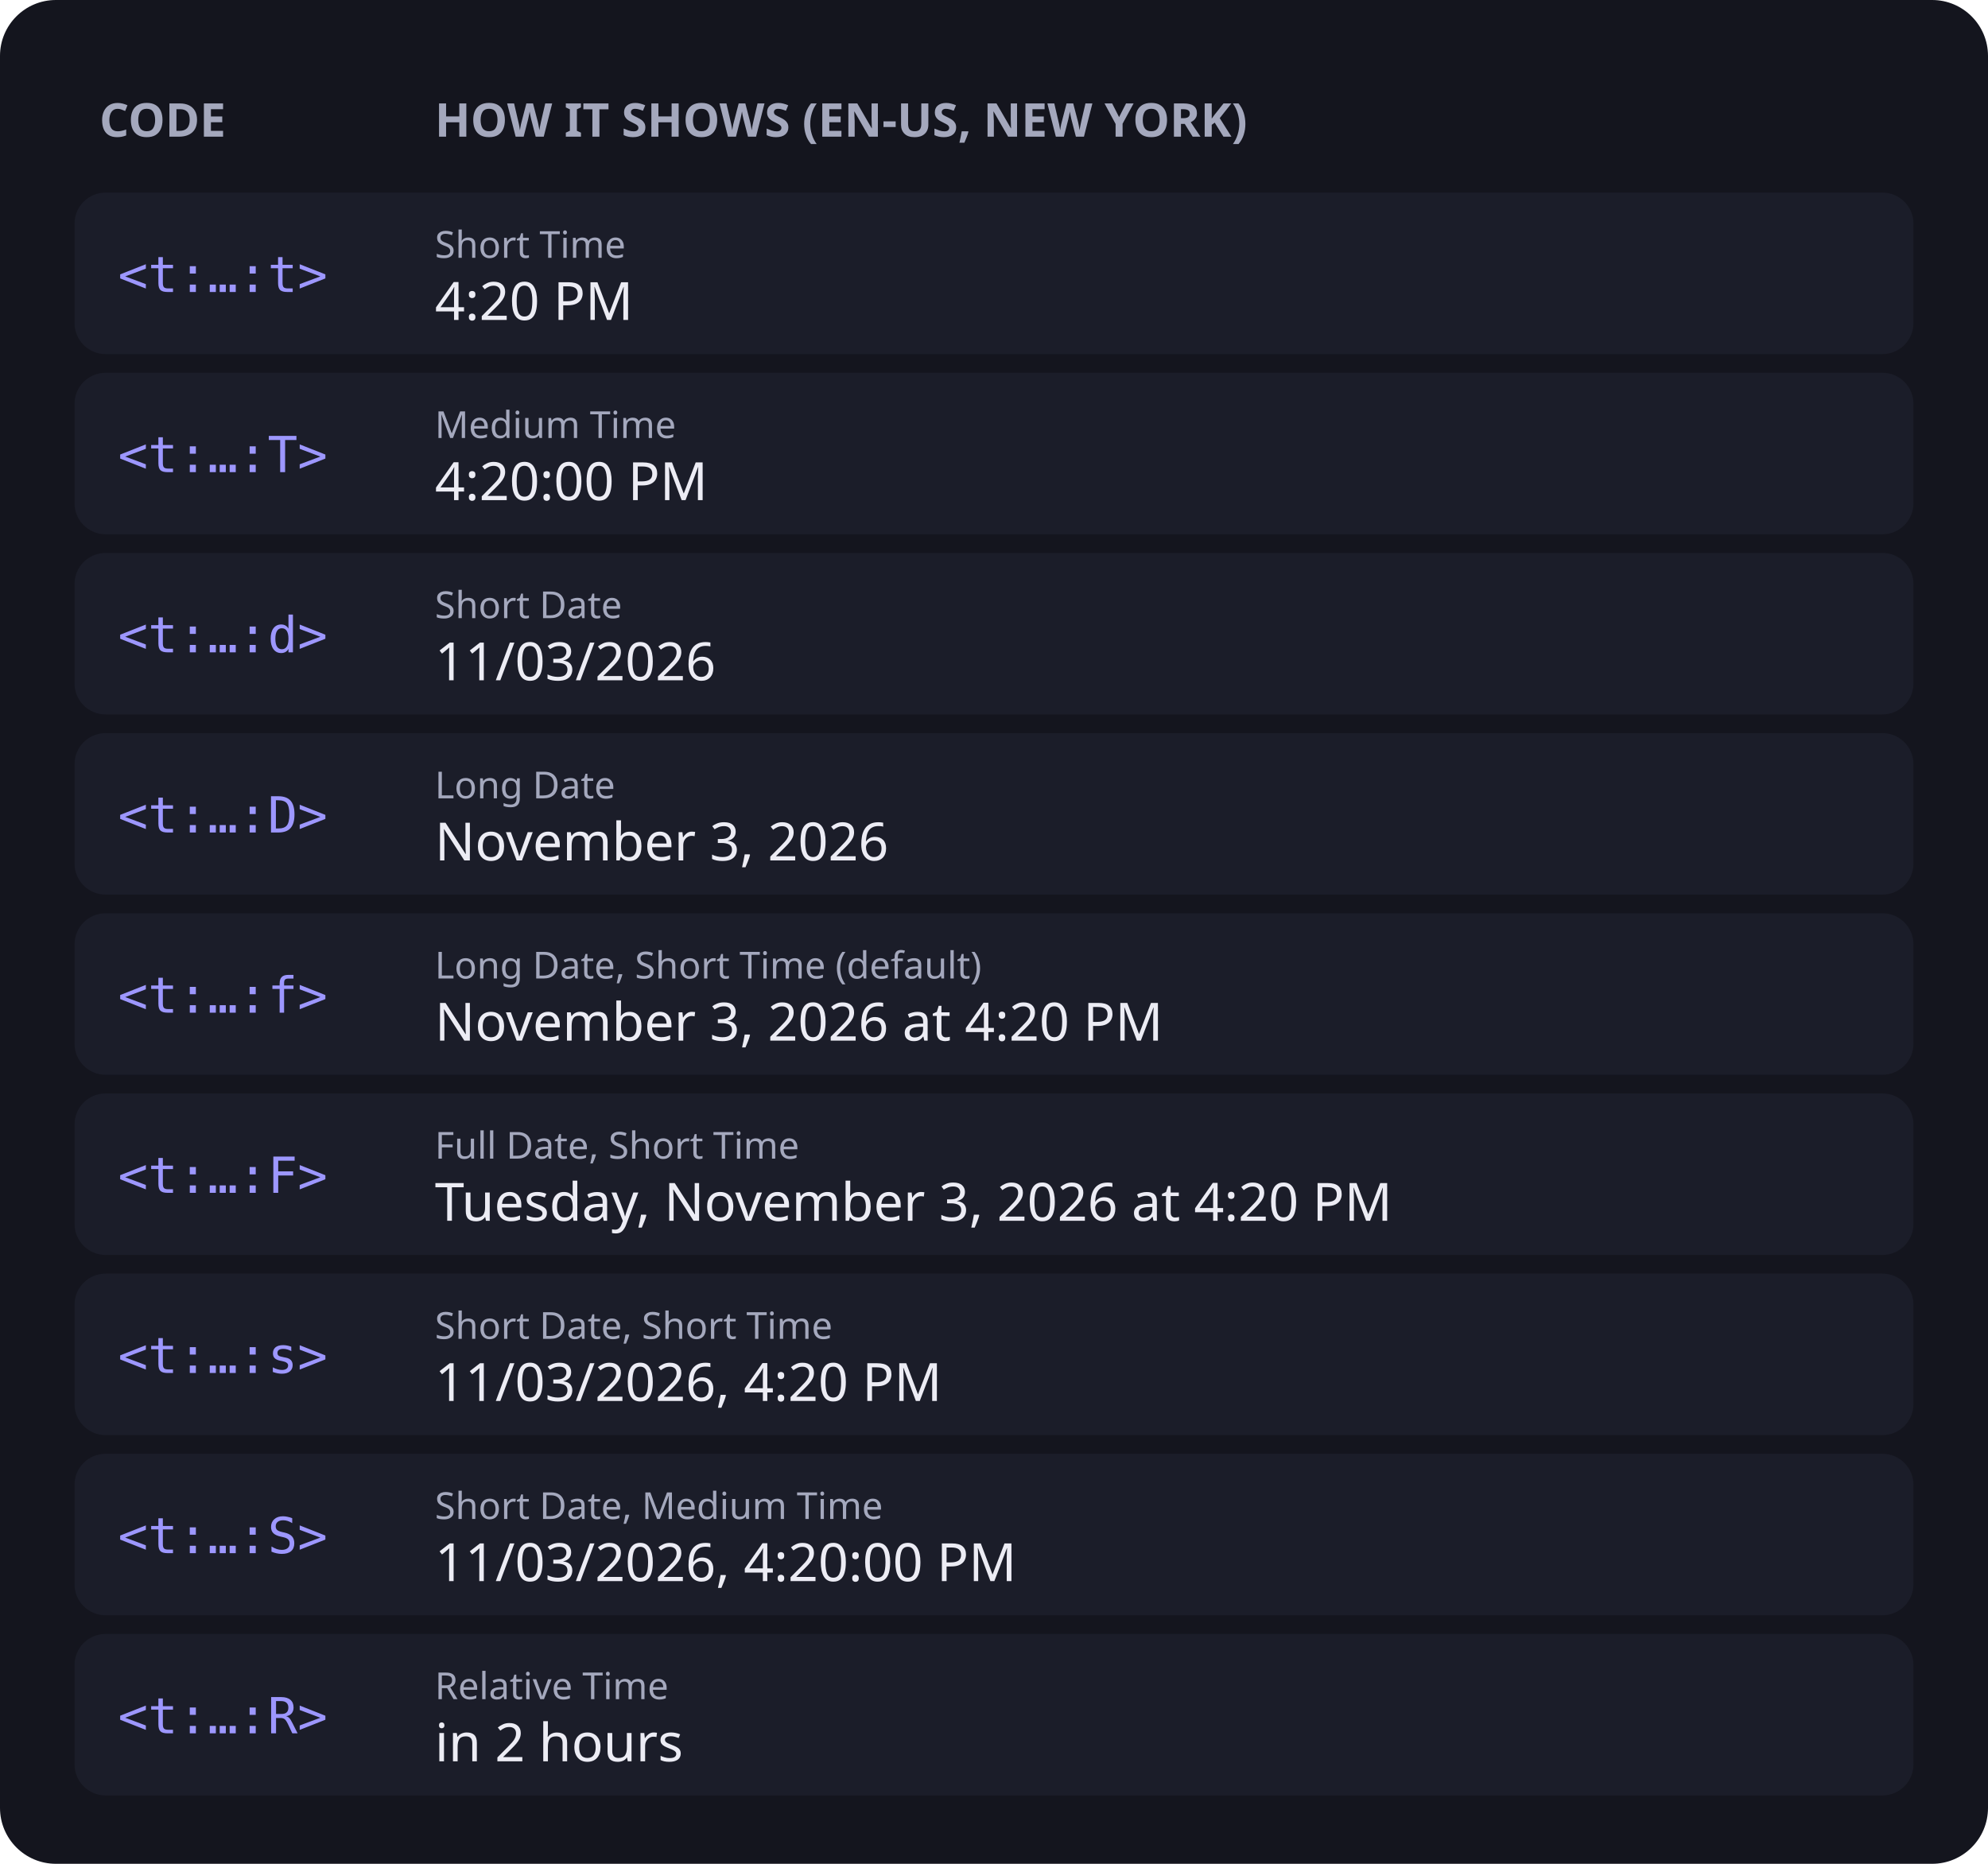
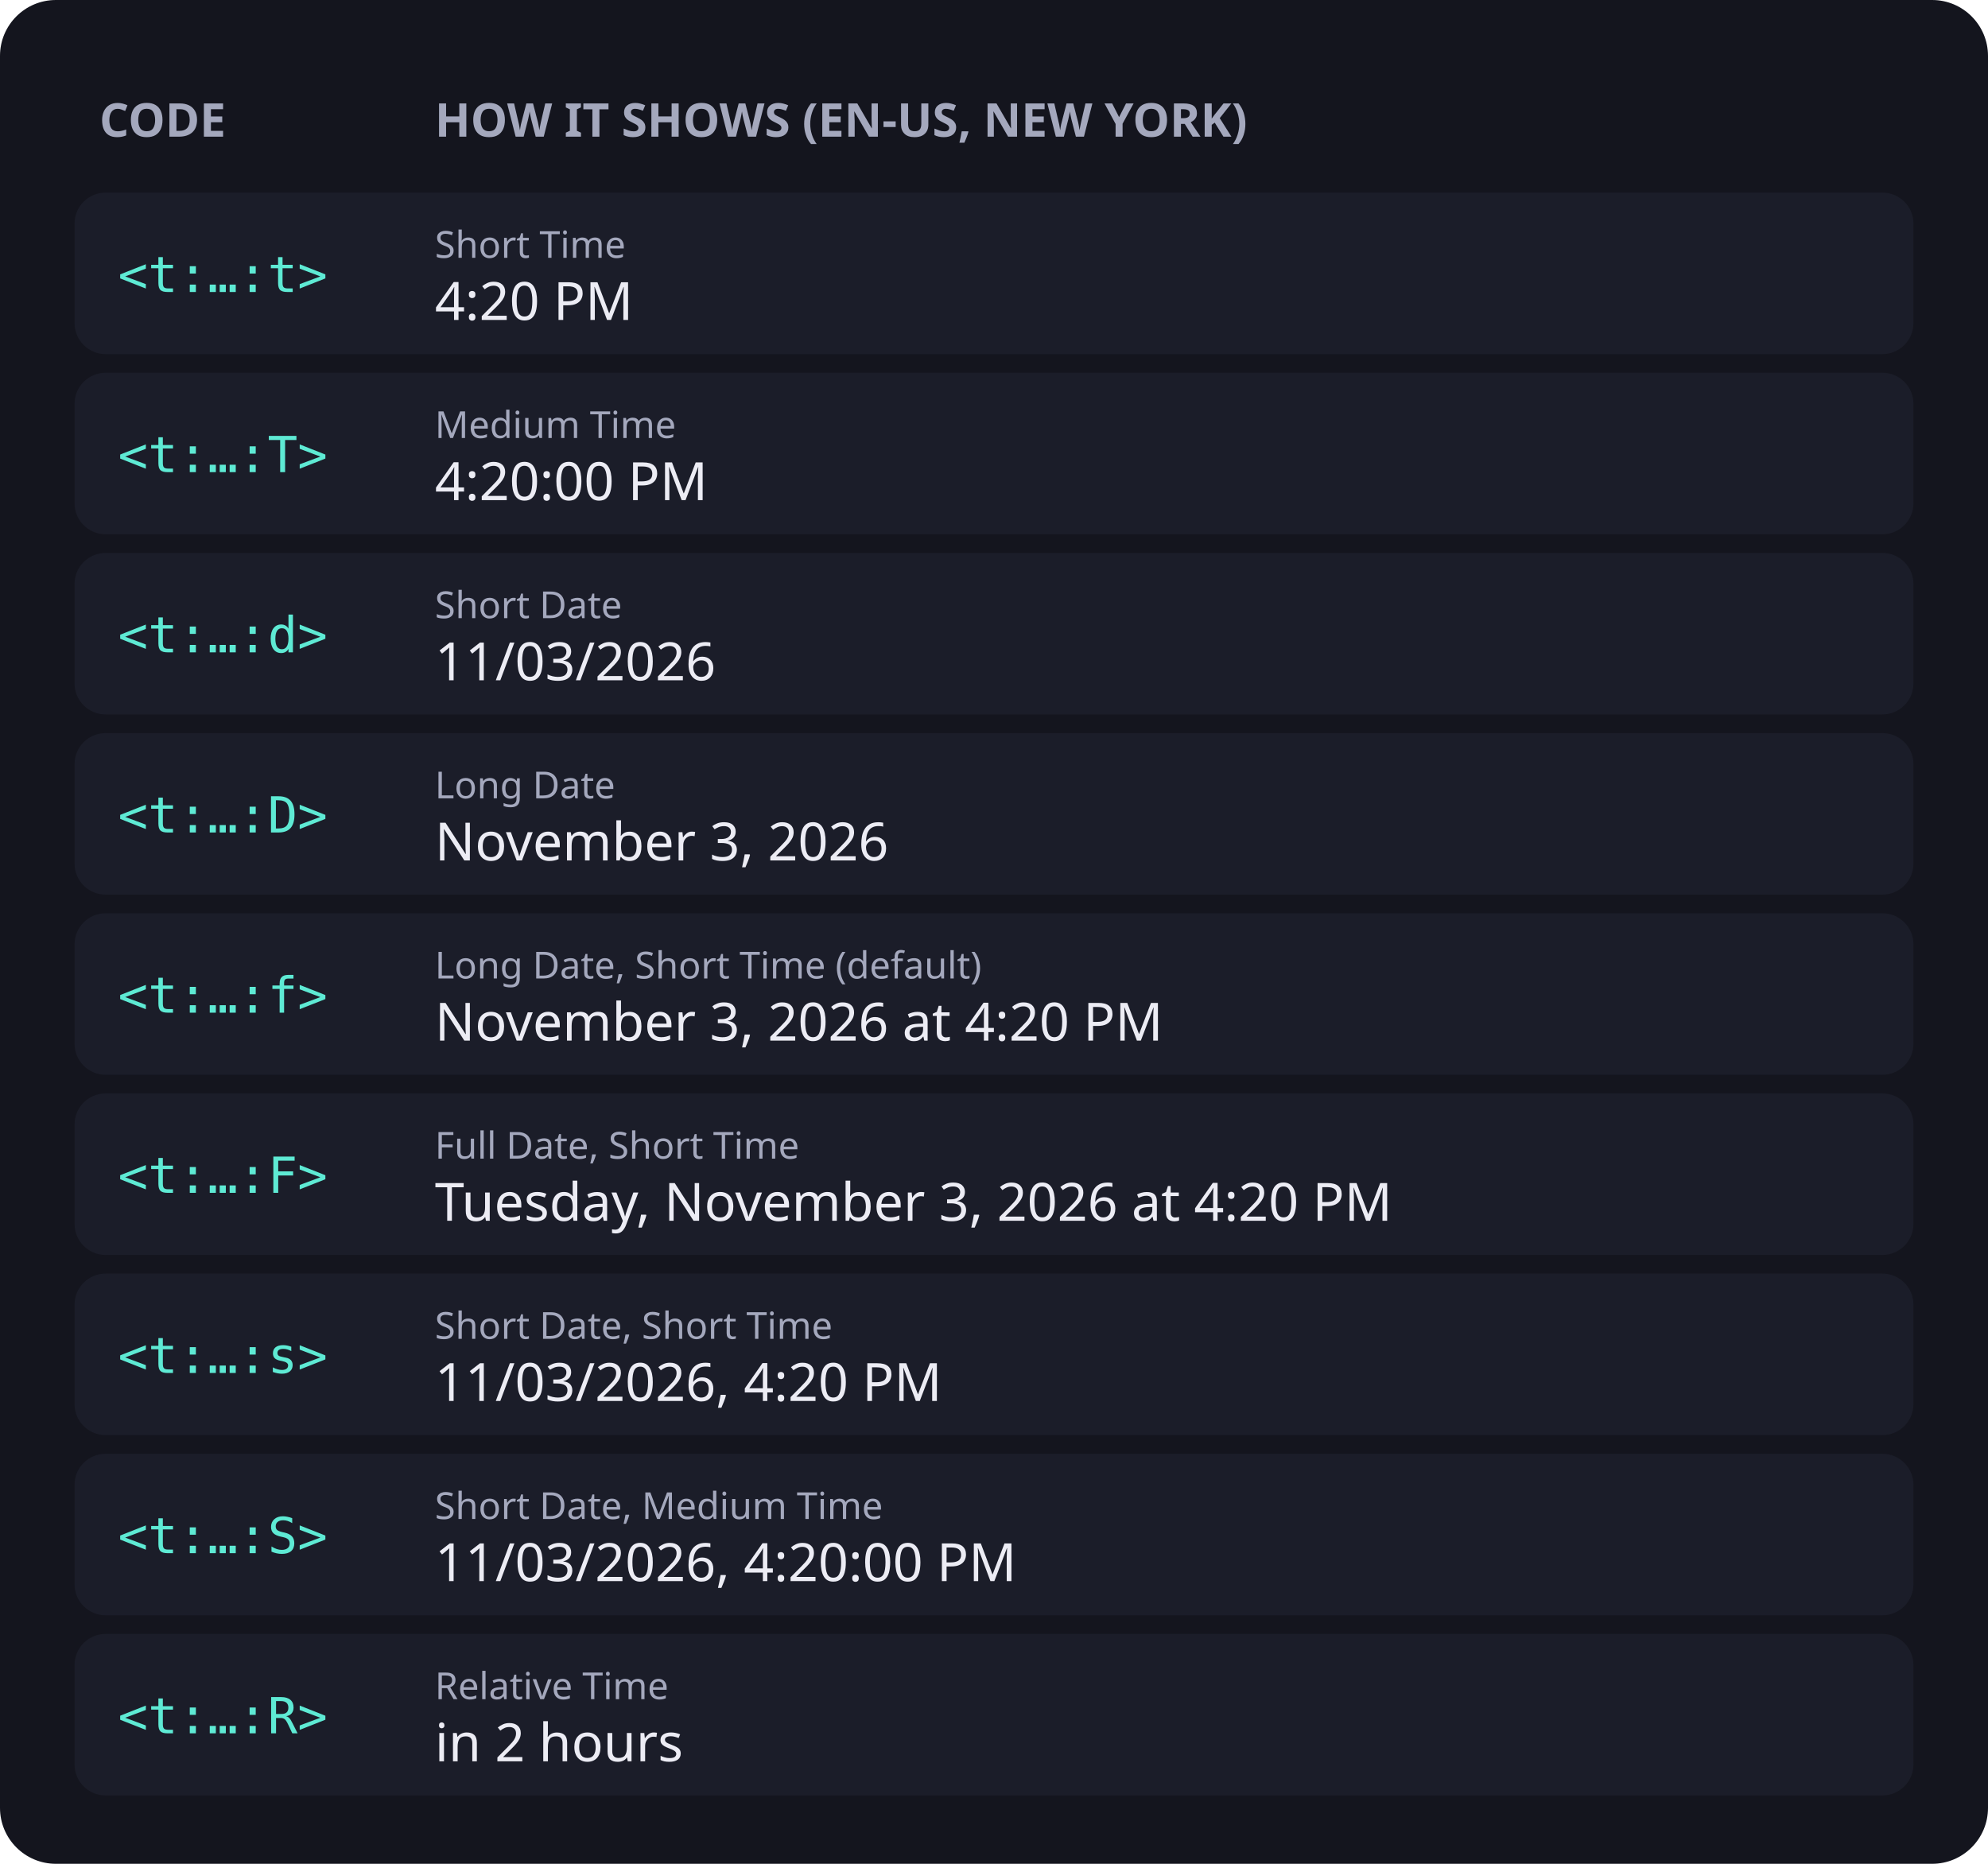
<svg xmlns="http://www.w3.org/2000/svg" viewBox="0 0 640 600" width="640" height="600" role="img">
  <rect width="640" height="600" rx="18" fill="#14151e" />
  <text x="32" y="44" font-size="15" font-weight="600" fill="#a4a8bd" font-family="system-ui, sans-serif">CODE</text>
  <text x="140" y="44" font-size="15" font-weight="600" fill="#a4a8bd" font-family="system-ui, sans-serif">HOW IT SHOWS (EN-US, NEW YORK)</text>
  <g font-family="system-ui, sans-serif">
    <g transform="translate(24 62)">
      <rect width="592" height="52" rx="10" fill="#1b1d29" />
-       <text x="14" y="32" font-size="16" fill="#9d97ff" font-family="ui-monospace, Consolas, monospace">&lt;t:…:t&gt;</text>
+       <text x="14" y="32" font-size="16" fill="#5eead4" font-family="ui-monospace, Consolas, monospace">&lt;t:…:t&gt;</text>
      <text x="116" y="21" font-size="12" fill="#a4a8bd">Short Time</text>
      <text x="116" y="41" font-size="17" fill="#ececf4">4:20 PM</text>
    </g>
    <g transform="translate(24 120)">
      <rect width="592" height="52" rx="10" fill="#1b1d29" />
-       <text x="14" y="32" font-size="16" fill="#9d97ff" font-family="ui-monospace, Consolas, monospace">&lt;t:…:T&gt;</text>
+       <text x="14" y="32" font-size="16" fill="#5eead4" font-family="ui-monospace, Consolas, monospace">&lt;t:…:T&gt;</text>
      <text x="116" y="21" font-size="12" fill="#a4a8bd">Medium Time</text>
      <text x="116" y="41" font-size="17" fill="#ececf4">4:20:00 PM</text>
    </g>
    <g transform="translate(24 178)">
      <rect width="592" height="52" rx="10" fill="#1b1d29" />
-       <text x="14" y="32" font-size="16" fill="#9d97ff" font-family="ui-monospace, Consolas, monospace">&lt;t:…:d&gt;</text>
+       <text x="14" y="32" font-size="16" fill="#5eead4" font-family="ui-monospace, Consolas, monospace">&lt;t:…:d&gt;</text>
      <text x="116" y="21" font-size="12" fill="#a4a8bd">Short Date</text>
      <text x="116" y="41" font-size="17" fill="#ececf4">11/03/2026</text>
    </g>
    <g transform="translate(24 236)">
      <rect width="592" height="52" rx="10" fill="#1b1d29" />
-       <text x="14" y="32" font-size="16" fill="#9d97ff" font-family="ui-monospace, Consolas, monospace">&lt;t:…:D&gt;</text>
+       <text x="14" y="32" font-size="16" fill="#5eead4" font-family="ui-monospace, Consolas, monospace">&lt;t:…:D&gt;</text>
      <text x="116" y="21" font-size="12" fill="#a4a8bd">Long Date</text>
      <text x="116" y="41" font-size="17" fill="#ececf4">November 3, 2026</text>
    </g>
    <g transform="translate(24 294)">
      <rect width="592" height="52" rx="10" fill="#1b1d29" />
-       <text x="14" y="32" font-size="16" fill="#9d97ff" font-family="ui-monospace, Consolas, monospace">&lt;t:…:f&gt;</text>
+       <text x="14" y="32" font-size="16" fill="#5eead4" font-family="ui-monospace, Consolas, monospace">&lt;t:…:f&gt;</text>
      <text x="116" y="21" font-size="12" fill="#a4a8bd">Long Date, Short Time (default)</text>
      <text x="116" y="41" font-size="17" fill="#ececf4">November 3, 2026 at 4:20 PM</text>
    </g>
    <g transform="translate(24 352)">
      <rect width="592" height="52" rx="10" fill="#1b1d29" />
-       <text x="14" y="32" font-size="16" fill="#9d97ff" font-family="ui-monospace, Consolas, monospace">&lt;t:…:F&gt;</text>
+       <text x="14" y="32" font-size="16" fill="#5eead4" font-family="ui-monospace, Consolas, monospace">&lt;t:…:F&gt;</text>
      <text x="116" y="21" font-size="12" fill="#a4a8bd">Full Date, Short Time</text>
      <text x="116" y="41" font-size="17" fill="#ececf4">Tuesday, November 3, 2026 at 4:20 PM</text>
    </g>
    <g transform="translate(24 410)">
      <rect width="592" height="52" rx="10" fill="#1b1d29" />
-       <text x="14" y="32" font-size="16" fill="#9d97ff" font-family="ui-monospace, Consolas, monospace">&lt;t:…:s&gt;</text>
+       <text x="14" y="32" font-size="16" fill="#5eead4" font-family="ui-monospace, Consolas, monospace">&lt;t:…:s&gt;</text>
      <text x="116" y="21" font-size="12" fill="#a4a8bd">Short Date, Short Time</text>
      <text x="116" y="41" font-size="17" fill="#ececf4">11/03/2026, 4:20 PM</text>
    </g>
    <g transform="translate(24 468)">
      <rect width="592" height="52" rx="10" fill="#1b1d29" />
-       <text x="14" y="32" font-size="16" fill="#9d97ff" font-family="ui-monospace, Consolas, monospace">&lt;t:…:S&gt;</text>
+       <text x="14" y="32" font-size="16" fill="#5eead4" font-family="ui-monospace, Consolas, monospace">&lt;t:…:S&gt;</text>
      <text x="116" y="21" font-size="12" fill="#a4a8bd">Short Date, Medium Time</text>
      <text x="116" y="41" font-size="17" fill="#ececf4">11/03/2026, 4:20:00 PM</text>
    </g>
    <g transform="translate(24 526)">
      <rect width="592" height="52" rx="10" fill="#1b1d29" />
-       <text x="14" y="32" font-size="16" fill="#9d97ff" font-family="ui-monospace, Consolas, monospace">&lt;t:…:R&gt;</text>
+       <text x="14" y="32" font-size="16" fill="#5eead4" font-family="ui-monospace, Consolas, monospace">&lt;t:…:R&gt;</text>
      <text x="116" y="21" font-size="12" fill="#a4a8bd">Relative Time</text>
      <text x="116" y="41" font-size="17" fill="#ececf4">in 2 hours</text>
    </g>
  </g>
</svg>
